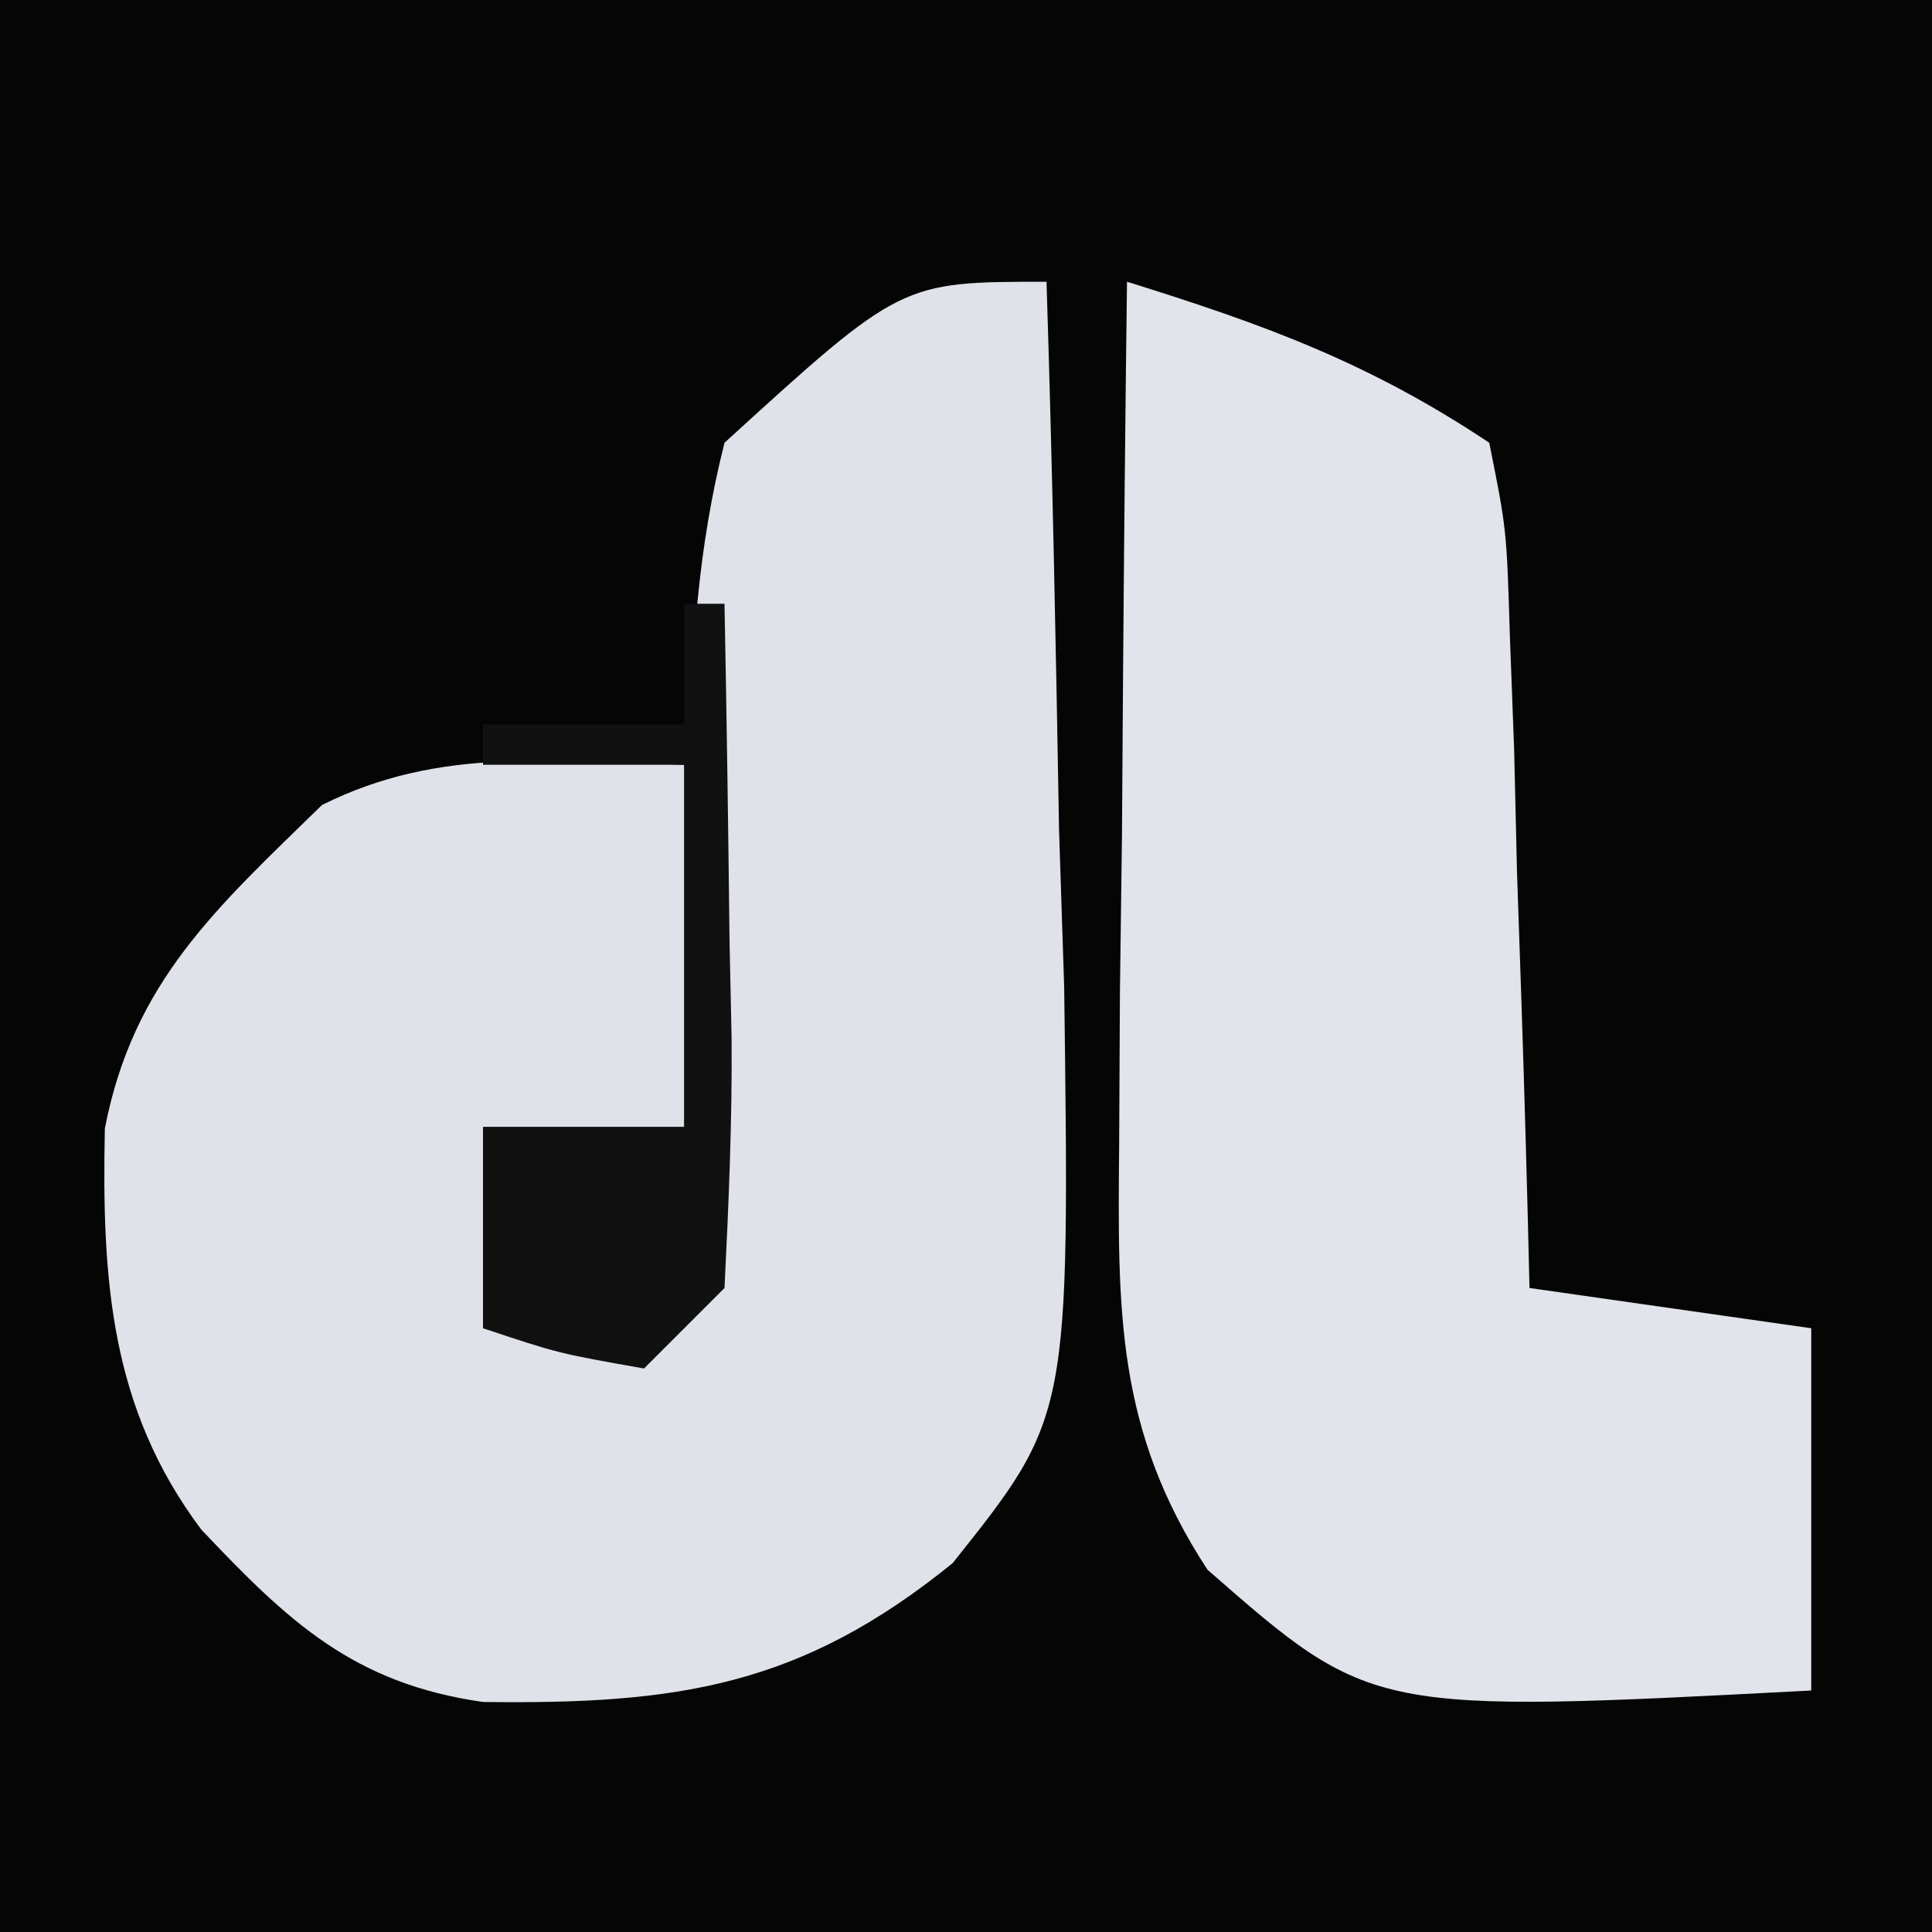
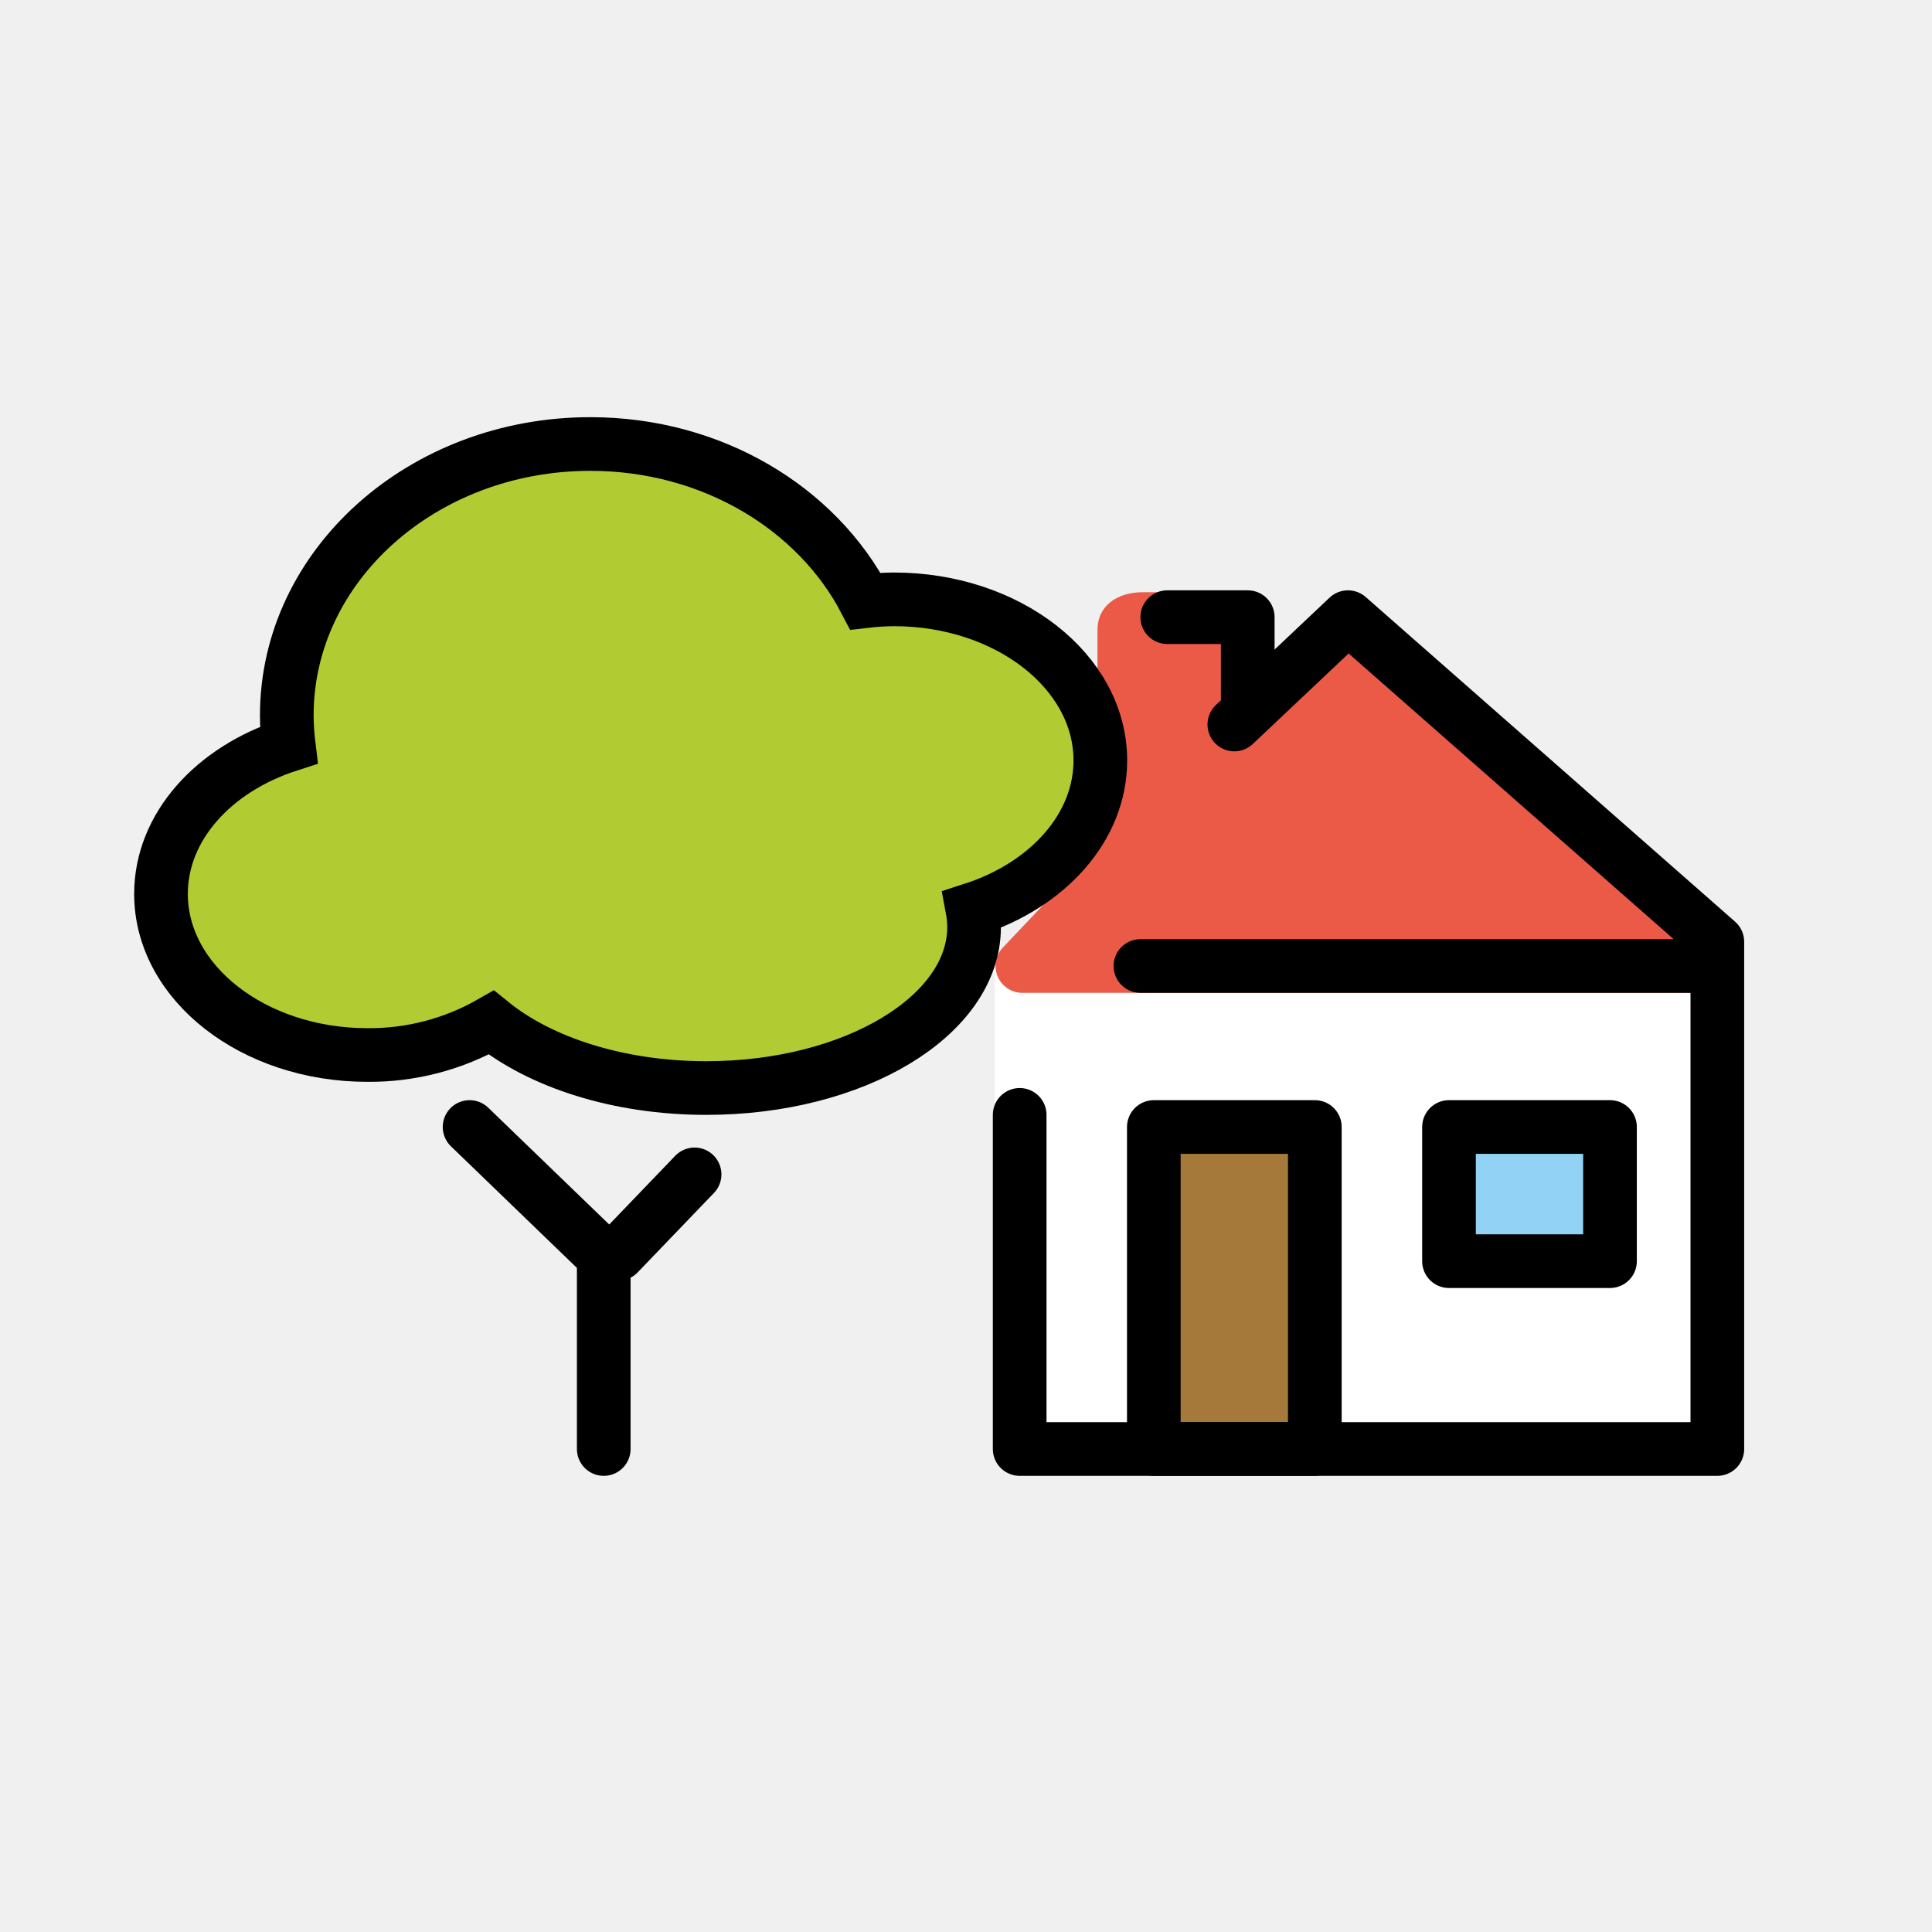
- <svg xmlns="http://www.w3.org/2000/svg" version="1.1" width="48" height="48">
-   <path d="M0 0 C15.84 0 31.68 0 48 0 C48 15.84 48 31.68 48 48 C32.16 48 16.32 48 0 48 C0 32.16 0 16.32 0 0 Z " fill="#050506" transform="translate(0,0)" />
-   <path d="M0 0 C0.146 4.541 0.234 9.082 0.312 13.625 C0.354 14.91 0.396 16.195 0.439 17.52 C0.578 28.186 0.578 28.186 -2.332 31.836 C-6.111 34.901 -9.167 35.347 -14 35.285 C-17.204 34.828 -18.824 33.304 -21 31 C-23.267 27.978 -23.471 24.777 -23.395 21.035 C-22.686 17.383 -20.625 15.562 -18 13 C-15.043 11.522 -12.258 11.94 -9 12 C-9 14.97 -9 17.94 -9 21 C-10.65 21 -12.3 21 -14 21 C-13.67 22.65 -13.34 24.3 -13 26 C-11.68 25.67 -10.36 25.34 -9 25 C-9.001 24.385 -9.002 23.77 -9.003 23.136 C-8.991 20.339 -8.934 17.546 -8.875 14.75 C-8.879 13.298 -8.879 13.298 -8.883 11.816 C-8.807 9.086 -8.67 6.65 -8 4 C-3.614 0 -3.614 0 0 0 Z " fill="#DFE2E9" transform="translate(26,7)" />
-   <path d="M0 0 C3.403 1.059 6.014 2.009 9 4 C9.432 6.155 9.432 6.155 9.512 8.789 C9.547 9.73 9.583 10.671 9.619 11.641 C9.642 12.625 9.664 13.61 9.688 14.625 C9.739 16.114 9.739 16.114 9.791 17.633 C9.874 20.088 9.943 22.544 10 25 C12.31 25.33 14.62 25.66 17 26 C17 28.97 17 31.94 17 35 C6.083 35.572 6.083 35.572 2 32 C-0.271 28.527 -0.232 25.572 -0.195 21.484 C-0.189 20.234 -0.182 18.984 -0.176 17.695 C-0.159 16.393 -0.142 15.091 -0.125 13.75 C-0.116 12.433 -0.107 11.115 -0.098 9.758 C-0.074 6.505 -0.041 3.253 0 0 Z " fill="#E1E4EB" transform="translate(28,7)" />
-   <path d="M0 0 C0.33 0 0.66 0 1 0 C1.054 2.792 1.094 5.583 1.125 8.375 C1.15 9.566 1.15 9.566 1.176 10.781 C1.193 12.855 1.103 14.929 1 17 C0.34 17.66 -0.32 18.32 -1 19 C-3.125 18.625 -3.125 18.625 -5 18 C-5 16.35 -5 14.7 -5 13 C-3.35 13 -1.7 13 0 13 C0 10.03 0 7.06 0 4 C-1.65 4 -3.3 4 -5 4 C-5 3.67 -5 3.34 -5 3 C-3.35 3 -1.7 3 0 3 C0 2.01 0 1.02 0 0 Z " fill="#111112" transform="translate(17,15)" />
+ <svg xmlns="http://www.w3.org/2000/svg" id="emoji" viewBox="0 0 72 72" version="1.1">
+   <g id="color">
+     <rect x="37.075" y="36.053" width="26.884" height="18.114" fill="#FFFFFF" />
+     <polygon fill="#EA5A47" stroke="#EA5A47" stroke-linecap="round" stroke-linejoin="round" stroke-miterlimit="10" stroke-width="2" points="50.235,23.2 38.1,36 63.5,36" />
+     <path fill="#EA5A47" d="M47.3,26l-6.4,6.059v-8.573c0-0.931,0.755-1.416,1.686-1.416h3.028 c0.931,0,1.686,0.485,1.686,1.416C47.3,23.486,47.3,26,47.3,26z" />
+     <rect x="43" y="42" width="6" height="12" fill="#A57939" />
+     <rect x="54" y="42" width="6" height="5" fill="#92D3F5" />
+     <path fill="#B1CC33" d="M41.006,28.339c0-3.312-3.445-6.003-7.694-6.003c-0.355,0.003-0.71,0.025-1.062,0.066 c-1.8-3.455-5.707-5.855-10.25-5.855c-6.248,0-11.312,4.529-11.312,10.114c0.001,0.369,0.025,0.738,0.07,1.104 C7.966,28.666,6,30.81,6,33.314c0,3.312,3.445,6.003,7.694,6.003c1.615,0.014,3.206-0.402,4.614-1.207 c1.818,1.477,4.726,2.438,8.015,2.438c5.511,0,9.978-2.688,9.978-6.003c-0.001-0.219-0.021-0.438-0.061-0.653 C39.036,32.99,41.006,30.845,41.006,28.339z" />
+   </g>
+   <g id="hair" />
+   <g id="skin" />
+   <g id="skin-shadow" />
+   <g id="line">
+     <polyline fill="none" stroke="#000000" stroke-linecap="round" stroke-linejoin="round" stroke-miterlimit="10" stroke-width="2" points="46,27 50.235,23 64,35.098 64,54 38,54 38,41.548" />
+     <rect x="43" y="42" width="6" height="12" fill="none" stroke="#000000" stroke-linecap="round" stroke-linejoin="round" stroke-miterlimit="10" stroke-width="2" />
+     <rect x="54" y="42" width="6" height="5" fill="none" stroke="#000000" stroke-linecap="round" stroke-linejoin="round" stroke-miterlimit="10" stroke-width="2" />
+     <polyline fill="none" stroke="#000000" stroke-linecap="round" stroke-linejoin="round" stroke-miterlimit="10" stroke-width="2" points="43.5,23 46.5,23 46.5,26" />
+     <path fill="none" stroke="#000000" stroke-miterlimit="10" stroke-width="2" d="M31.245,39.34" />
+     <polyline fill="none" stroke="#000000" stroke-linecap="round" stroke-linejoin="round" stroke-width="2" points="22.5,54 22.5,46.827 17.5,42" />
+     <line x1="23.041" x2="25.885" y1="46.727" y2="43.766" fill="none" stroke="#000000" stroke-linecap="round" stroke-linejoin="round" stroke-width="2" />
+     <path fill="none" stroke="#000000" stroke-linecap="round" stroke-miterlimit="10" stroke-width="2" d="M41.006,28.339 c0-3.312-3.445-6.003-7.694-6.003c-0.355,0.003-0.71,0.025-1.062,0.066c-1.8-3.455-5.707-5.855-10.25-5.855 c-6.248,0-11.312,4.529-11.312,10.114c0.001,0.369,0.025,0.738,0.07,1.104C7.966,28.666,6,30.81,6,33.314 c0,3.312,3.445,6.003,7.694,6.003c1.615,0.014,3.206-0.402,4.614-1.207c1.818,1.477,4.726,2.438,8.015,2.438 c5.511,0,9.978-2.688,9.978-6.003c-0.001-0.219-0.021-0.438-0.061-0.653 C39.036,32.99,41.006,30.845,41.006,28.339z" />
+     <line x1="63.5" x2="42.5" y1="36" y2="36" fill="none" stroke="#000000" stroke-linecap="round" stroke-linejoin="round" stroke-miterlimit="10" stroke-width="2" />
+   </g>
</svg>
